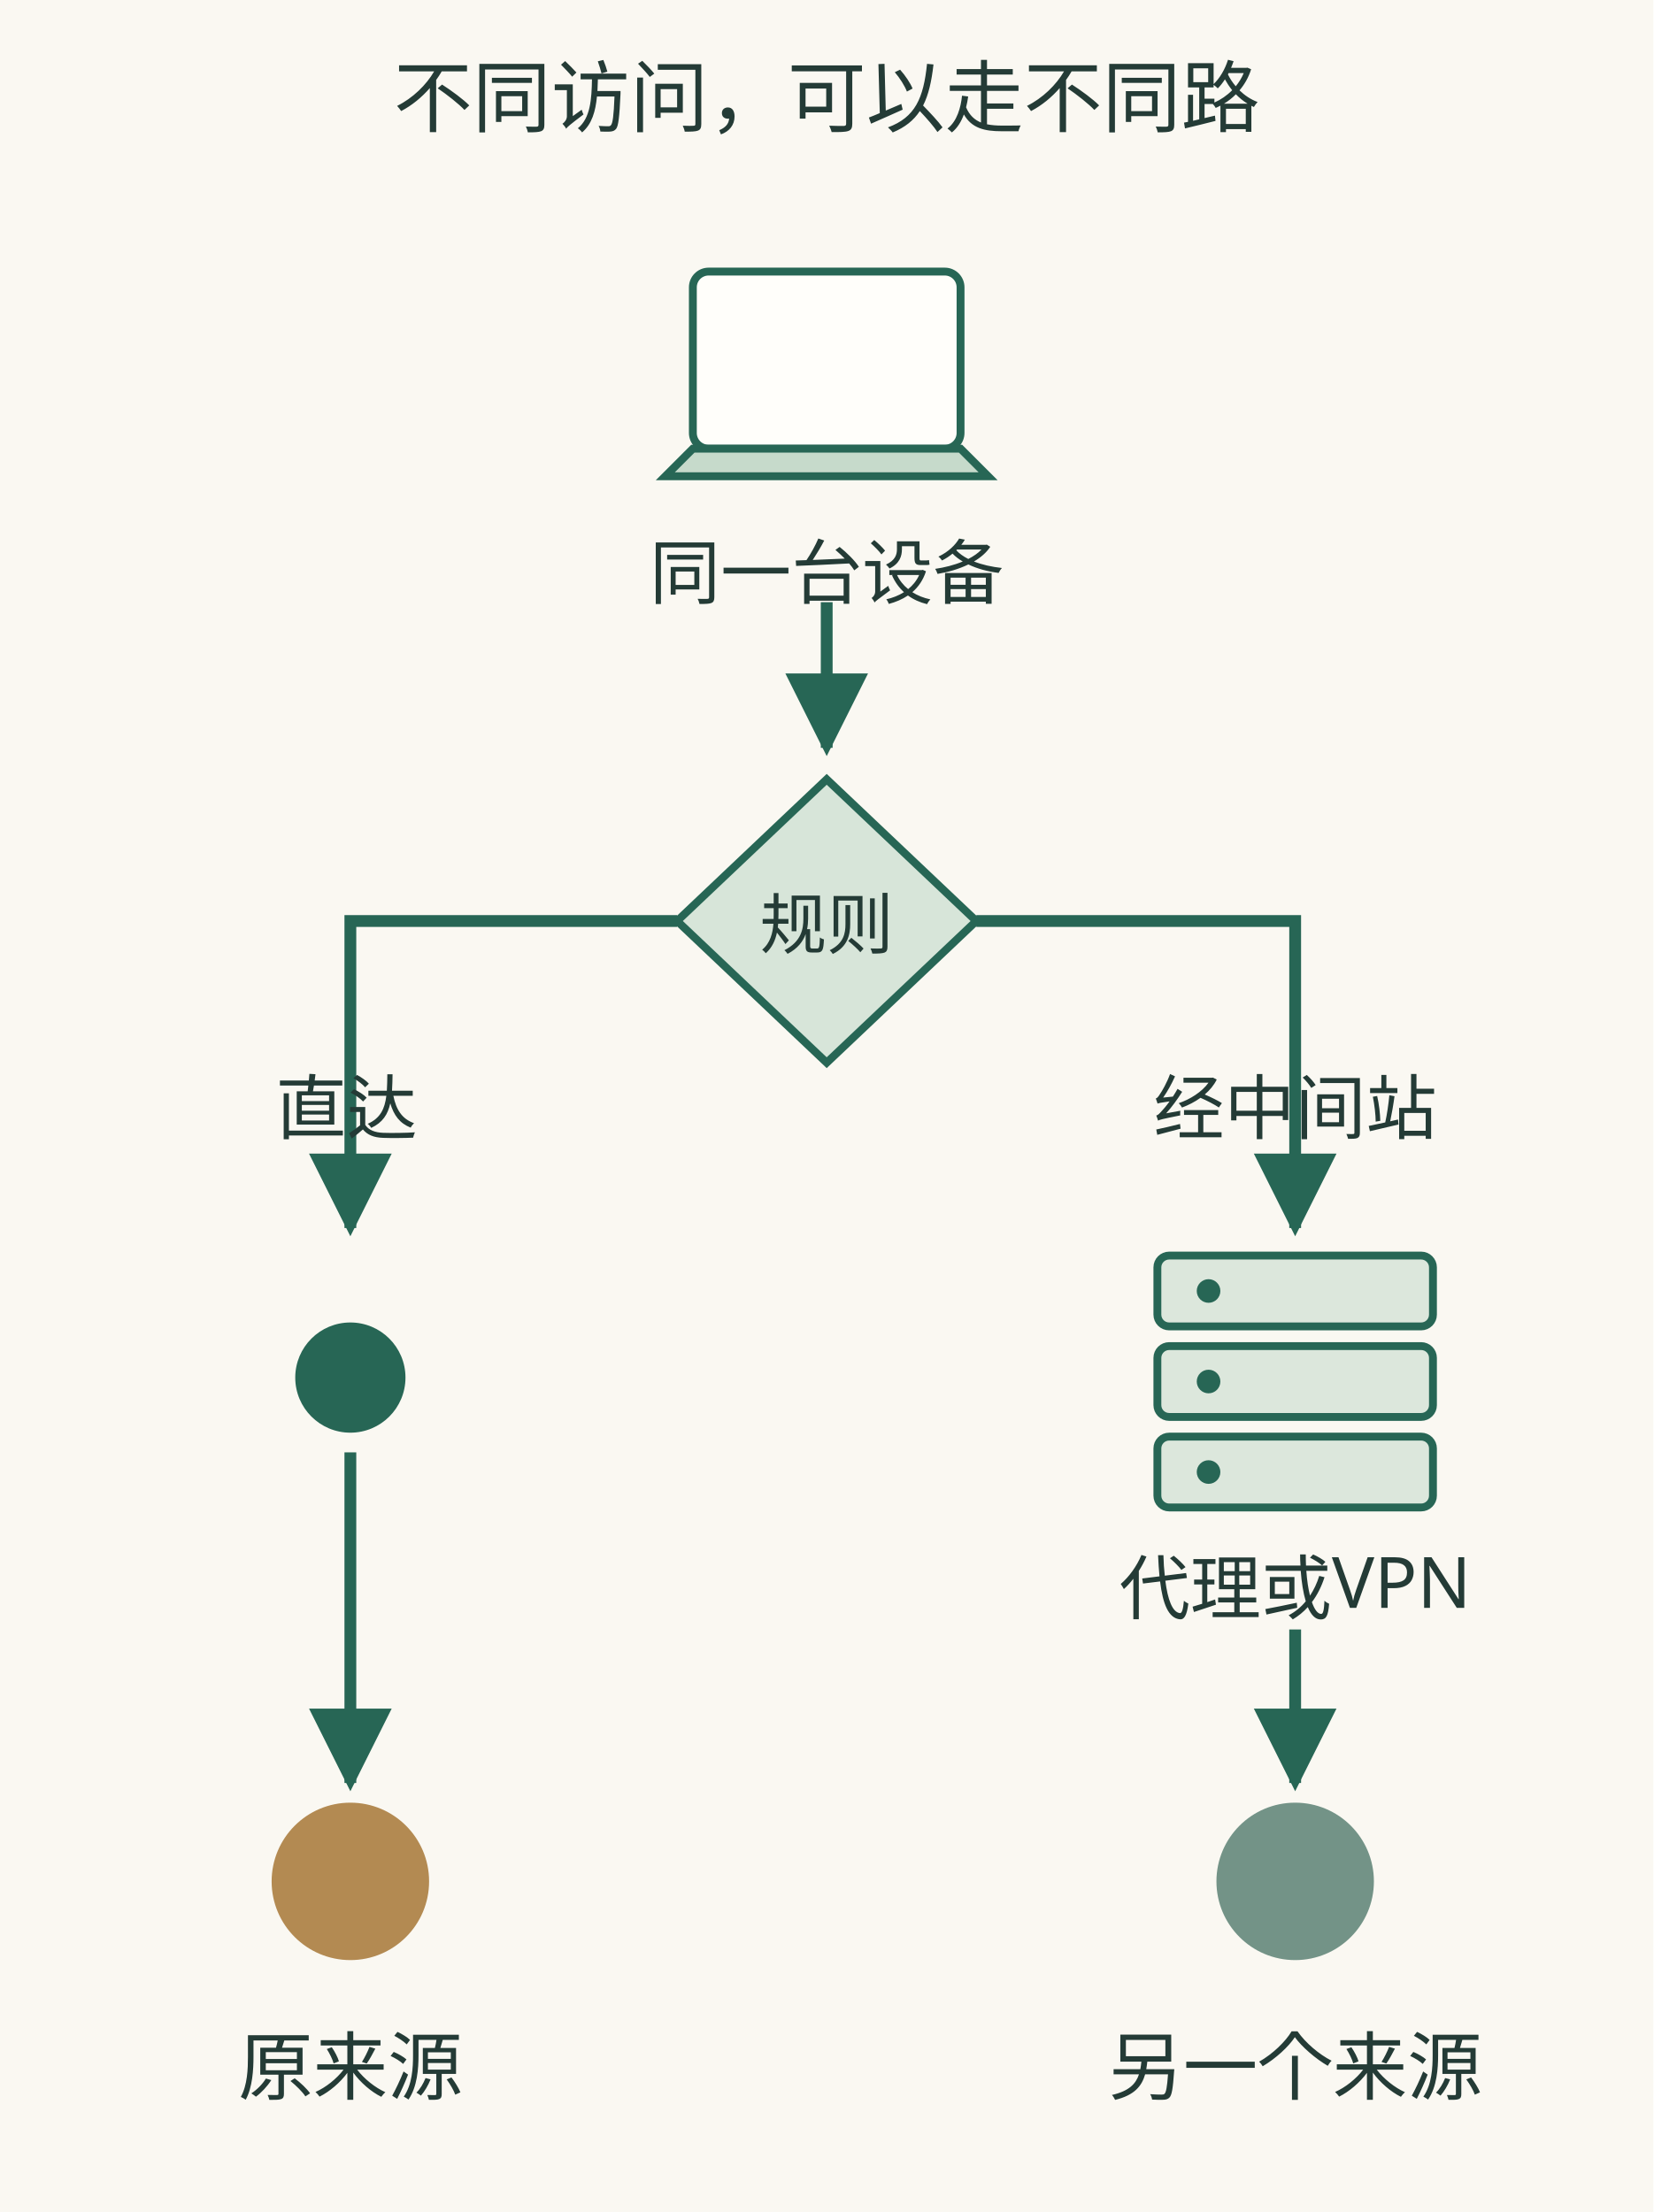
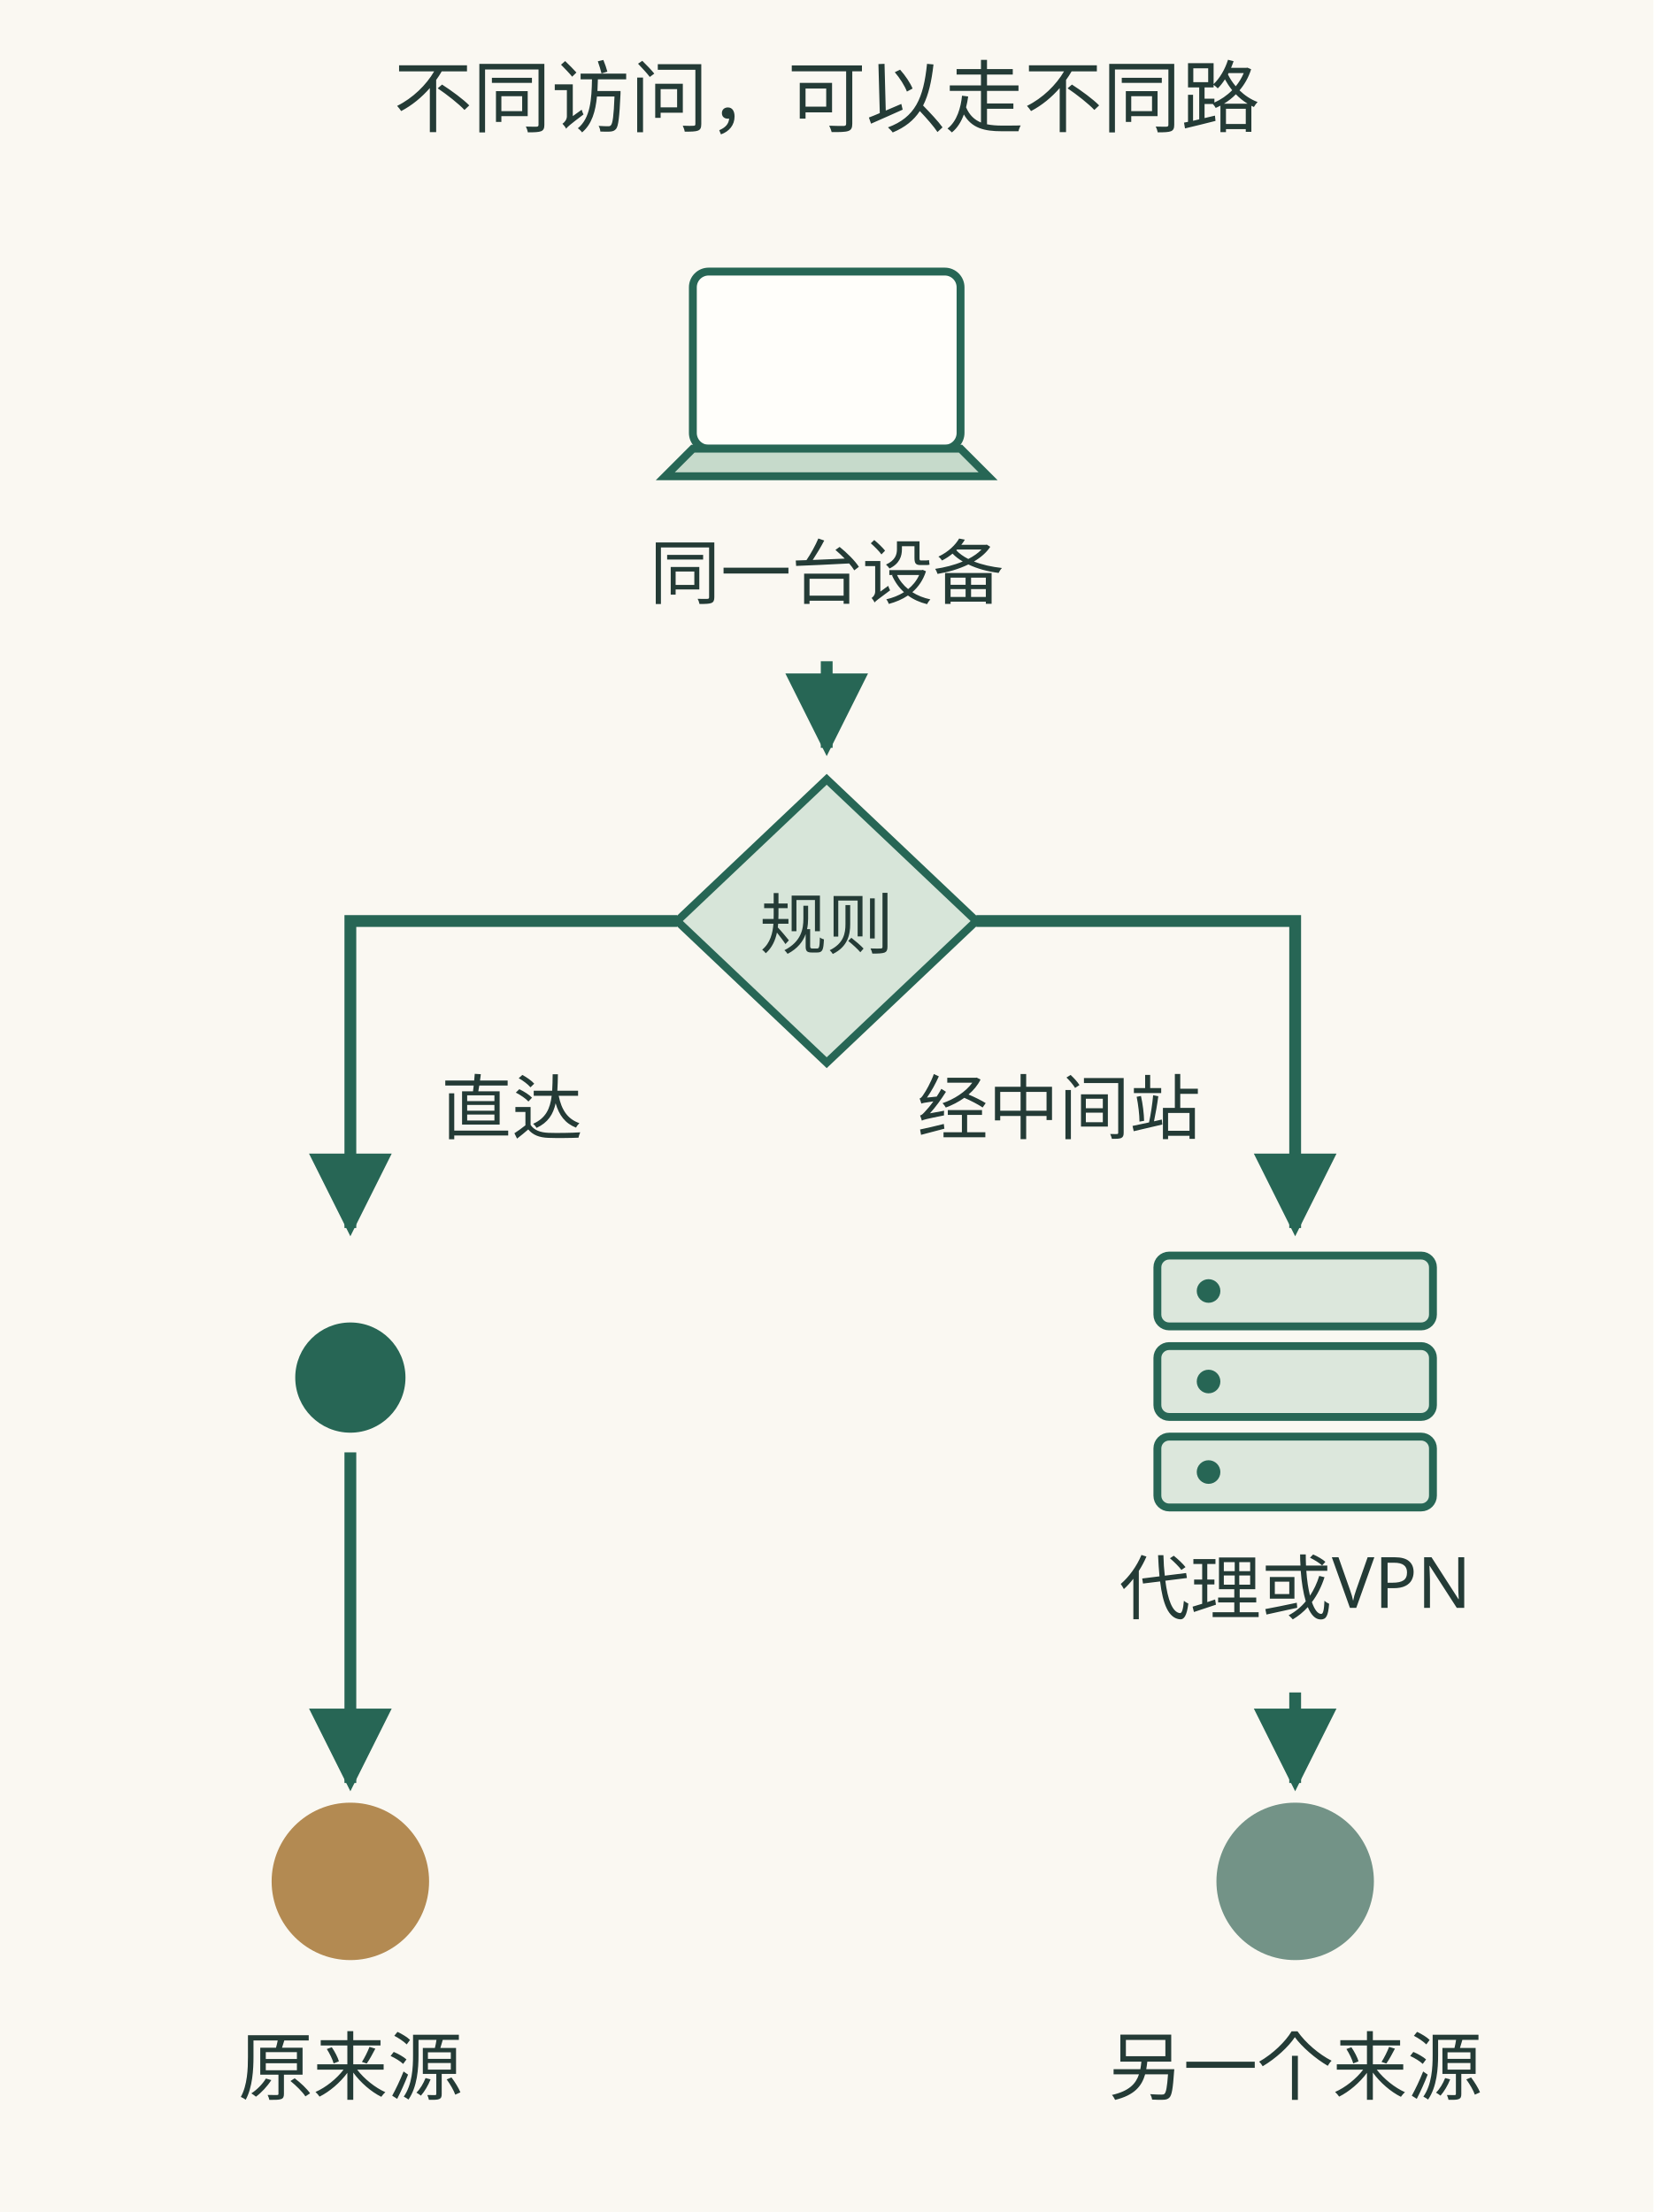
<svg xmlns="http://www.w3.org/2000/svg" width="420" height="562" viewBox="0 0 420 562">
  <defs>
    <marker id="a" viewBox="0 0 10 10" refX="9" refY="5" markerWidth="7" markerHeight="7" orient="auto-start-reverse">
      <path d="M0 0L10 5L0 10" fill="#276655" />
    </marker>
  </defs>
  <rect width="420" height="562" fill="#faf8f2" />
  <g font-family="PingFang SC,Microsoft YaHei,sans-serif" font-size="18" fill="#243b36">
    <text x="210" y="32" text-anchor="middle" font-size="20" fill="#243b36">不同访问，可以走不同路</text>
    <g transform="translate(210,96)">
      <rect x="-34" y="-27" width="68" height="45" rx="4" fill="#fffefa" stroke="#276655" stroke-width="2" />
      <path d="M-41 25H41L34 18H-34Z" fill="#c6dacb" stroke="#276655" stroke-width="2" />
    </g>
    <text x="210" y="152" text-anchor="middle" font-size="18" fill="#243b36">同一台设备</text>
-     <path d="M210 153V190" fill="none" stroke="#276655" stroke-width="3" marker-end="url(#a)" />
+     <path d="M210 168V190" fill="none" stroke="#276655" stroke-width="3" marker-end="url(#a)" />
    <path d="M210 198L248 234L210 270L172 234Z" fill="#d7e5d9" stroke="#276655" stroke-width="2" />
    <text x="210" y="241" text-anchor="middle" font-size="17" fill="#243b36">规则</text>
    <path d="M172 234H89V312" fill="none" stroke="#276655" stroke-width="3" marker-end="url(#a)" />
    <path d="M248 234H329V312" fill="none" stroke="#276655" stroke-width="3" marker-end="url(#a)" />
-     <text x="88" y="288" text-anchor="middle" font-size="18" fill="#243b36">直达</text>
-     <text x="329" y="288" text-anchor="middle" font-size="18" fill="#243b36">经中间站</text>
+     <text x="130" y="288" text-anchor="middle" font-size="18" fill="#243b36">直达</text>
+     <text x="269" y="288" text-anchor="middle" font-size="18" fill="#243b36">经中间站</text>
    <circle cx="89" cy="350" r="14" fill="#276655" />
    <g transform="translate(329,349)">
      <rect x="-35" y="-30" width="70" height="18" rx="3" fill="#dce7dc" stroke="#276655" stroke-width="2" />
      <circle cx="-22" cy="-21" r="3" fill="#276655" />
      <rect x="-35" y="-7" width="70" height="18" rx="3" fill="#dce7dc" stroke="#276655" stroke-width="2" />
      <circle cx="-22" cy="2" r="3" fill="#276655" />
      <rect x="-35" y="16" width="70" height="18" rx="3" fill="#dce7dc" stroke="#276655" stroke-width="2" />
      <circle cx="-22" cy="25" r="3" fill="#276655" />
    </g>
    <text x="329" y="410" text-anchor="middle" font-size="18" fill="#243b36">代理或VPN</text>
    <path d="M89 369V453" fill="none" stroke="#276655" stroke-width="3" marker-end="url(#a)" />
-     <path d="M329 414V453" fill="none" stroke="#276655" stroke-width="3" marker-end="url(#a)" />
+     <path d="M329 430V453" fill="none" stroke="#276655" stroke-width="3" marker-end="url(#a)" />
    <circle cx="89" cy="478" r="20" fill="#b38a52" />
    <circle cx="329" cy="478" r="20" fill="#739387" />
    <text x="89" y="532" text-anchor="middle" font-size="19" fill="#243b36">原来源</text>
    <text x="329" y="532" text-anchor="middle" font-size="19" fill="#243b36">另一个来源</text>
  </g>
</svg>
